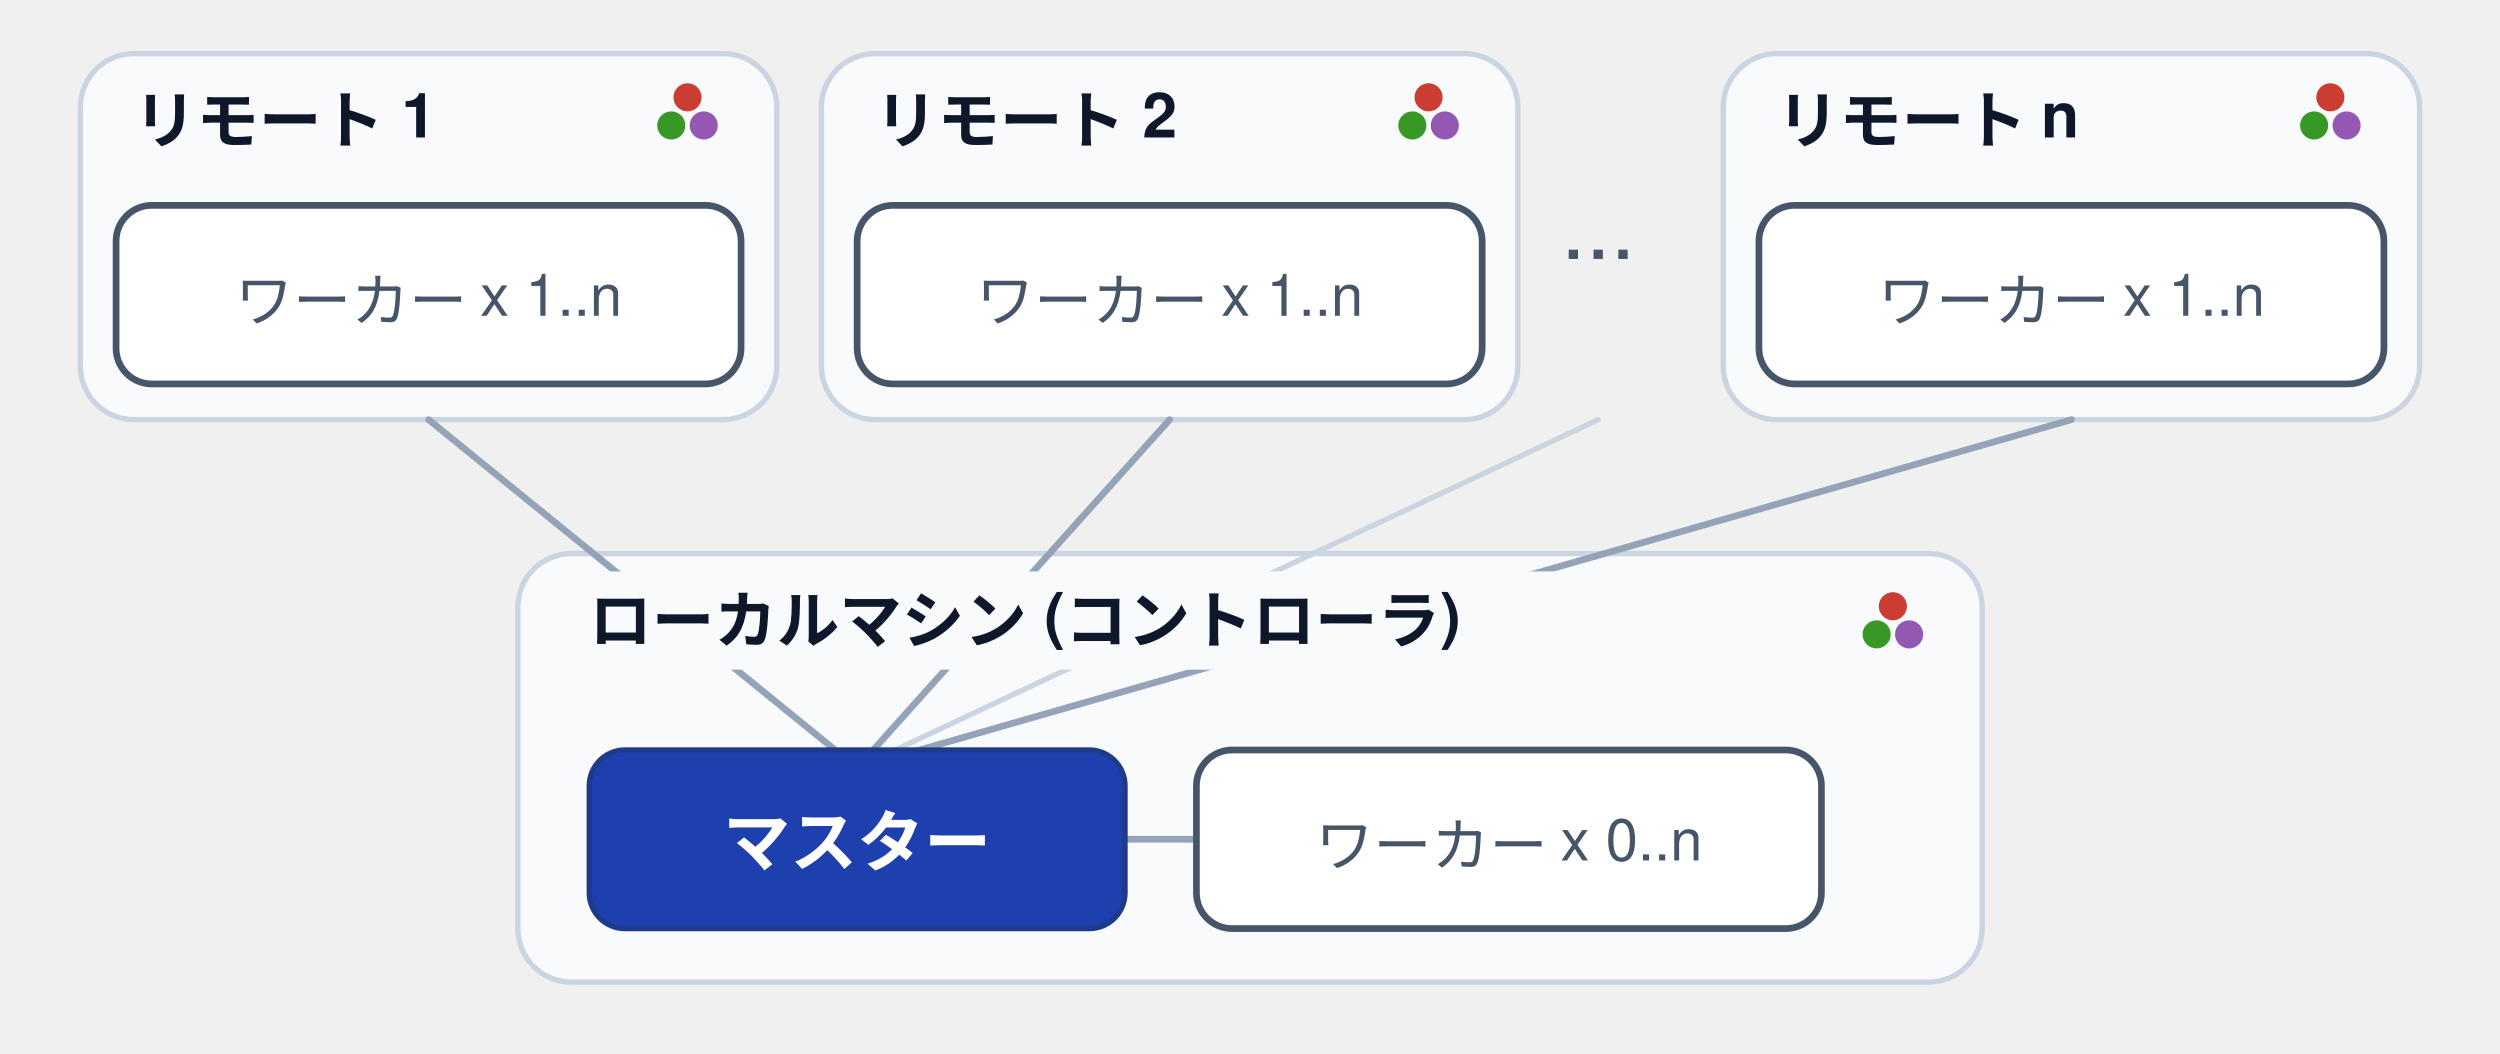
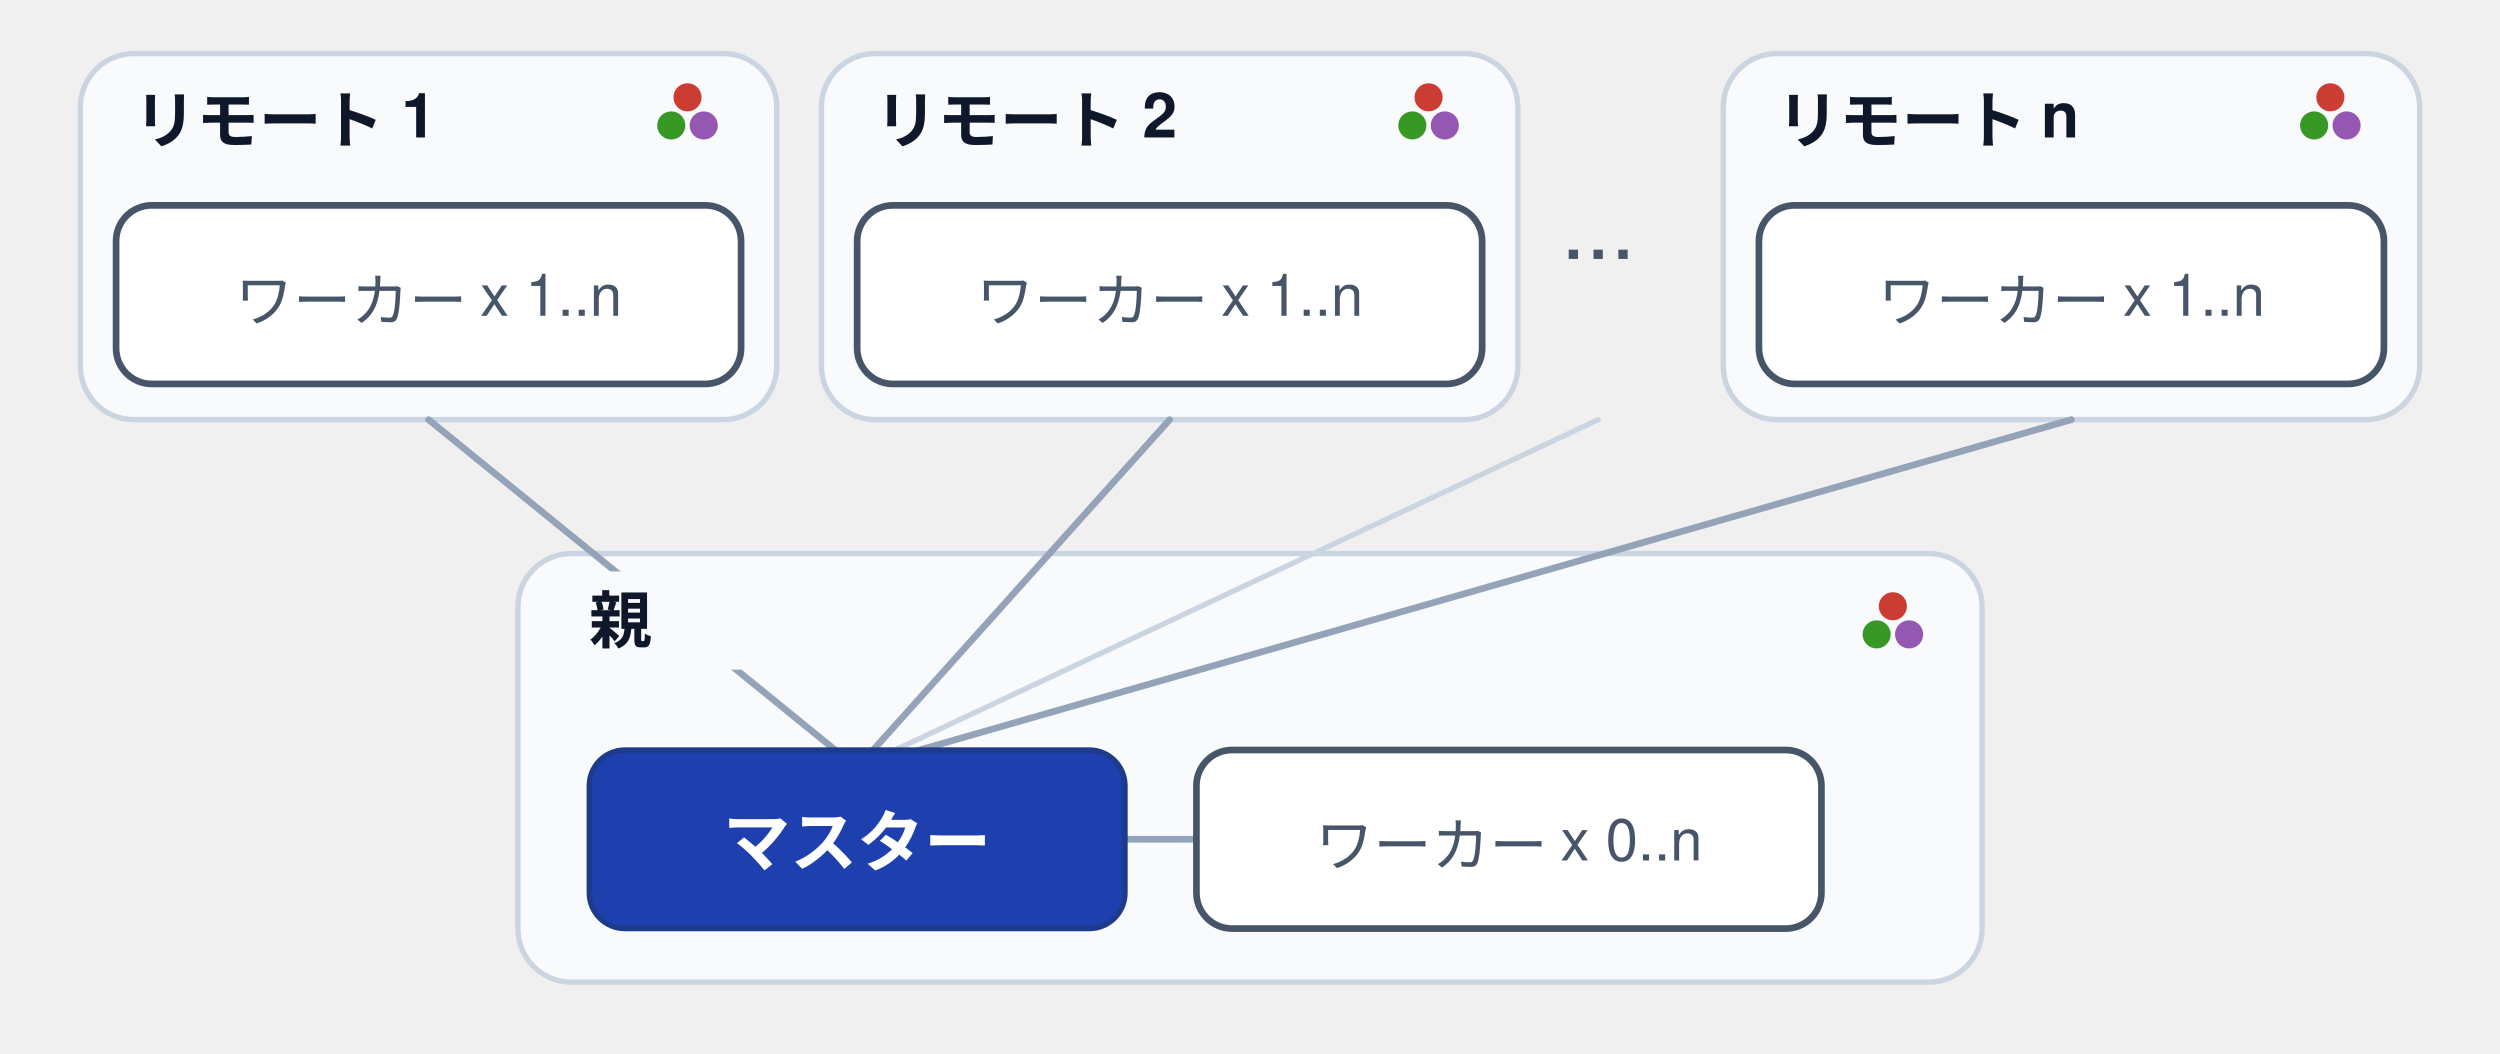
<svg xmlns="http://www.w3.org/2000/svg" viewBox="0 0 560 236" width="560" height="236">
  <defs>
    <style>
      .box { fill: #ffffff; stroke: #475569; stroke-width: 1.5; }
      .link { fill: none; stroke: #94a3b8; stroke-width: 1.5; stroke-linecap: round; }
      .link-more { fill: none; stroke: #cbd5e1; stroke-width: 1.2; stroke-linecap: round; }
      .cluster { fill: #f8fafc; stroke: #cbd5e1; stroke-width: 1.2; }
      .master { fill: #1e40af; stroke: #1e3a8a; stroke-width: 1.2; }
      .t { font-family: 'Helvetica Neue', Helvetica, Arial, sans-serif; fill: #0f172a; }
      .t-sub { font-family: 'Helvetica Neue', Helvetica, Arial, sans-serif; fill: #475569; }
      .t-on { font-family: 'Helvetica Neue', Helvetica, Arial, sans-serif; fill: #ffffff; }
      .halo { fill: #f8fafc; }
    </style>
    <g id="juliadot">
      <circle cx="0" cy="-4.2" r="3.15" fill="#cb3c33" />
      <circle cx="-3.637" cy="2.1" r="3.15" fill="#389826" />
      <circle cx="3.637" cy="2.1" r="3.15" fill="#9558b2" />
    </g>
    <g id="worker">
      <rect class="box" width="140" height="40" rx="8" />
    </g>
  </defs>
  <g transform="translate(18,12)">
    <rect class="cluster" width="156" height="82" rx="12" />
    <text class="t" x="12" y="20" font-size="14" font-weight="600">リモート 1</text>
    <use href="#juliadot" x="136" y="14" />
    <use href="#worker" x="8" y="34" />
    <text class="t-sub" x="78" y="60" text-anchor="middle" font-size="13">ワーカー x 1..n</text>
  </g>
  <g transform="translate(184,12)">
    <rect class="cluster" width="156" height="82" rx="12" />
    <text class="t" x="12" y="20" font-size="14" font-weight="600">リモート 2</text>
    <use href="#juliadot" x="136" y="14" />
    <use href="#worker" x="8" y="34" />
    <text class="t-sub" x="78" y="60" text-anchor="middle" font-size="13">ワーカー x 1..n</text>
  </g>
  <text class="t-sub" x="358" y="58" text-anchor="middle" font-size="20">...</text>
  <g transform="translate(386,12)">
    <rect class="cluster" width="156" height="82" rx="12" />
    <text class="t" x="12" y="20" font-size="14" font-weight="600">リモート n</text>
    <use href="#juliadot" x="136" y="14" />
    <use href="#worker" x="8" y="34" />
    <text class="t-sub" x="78" y="60" text-anchor="middle" font-size="13">ワーカー x 1..n</text>
  </g>
-   <g id="local">
+   <g id="parent">
    <rect class="cluster" x="116" y="124" width="328" height="96" rx="12" />
    <path class="link" d="M192,172 L96,94" />
    <path class="link" d="M192,172 L262,94" />
    <path class="link-more" d="M192,172 L358,94" />
    <path class="link" d="M192,172 L464,94" />
    <path class="link" d="M252,188 L268,188" />
-     <rect class="halo" x="122" y="128" width="316" height="22" />
-     <text class="t" x="132" y="144" font-size="14" font-weight="600">ローカルマシン (コントローラ)</text>
+     <rect class="halo" x="122" y="128" width="76" height="22" />
+     <text class="t" x="132" y="144" font-size="14" font-weight="600">親</text>
    <use href="#juliadot" x="424" y="140" />
    <rect class="master" x="132" y="168" width="120" height="40" rx="8" />
    <text class="t-on" x="192" y="194" text-anchor="middle" font-size="15" font-weight="700">マスター</text>
    <use href="#worker" x="268" y="168" />
    <text class="t-sub" x="338" y="194" text-anchor="middle" font-size="13">ワーカー x 0..n</text>
  </g>
</svg>
